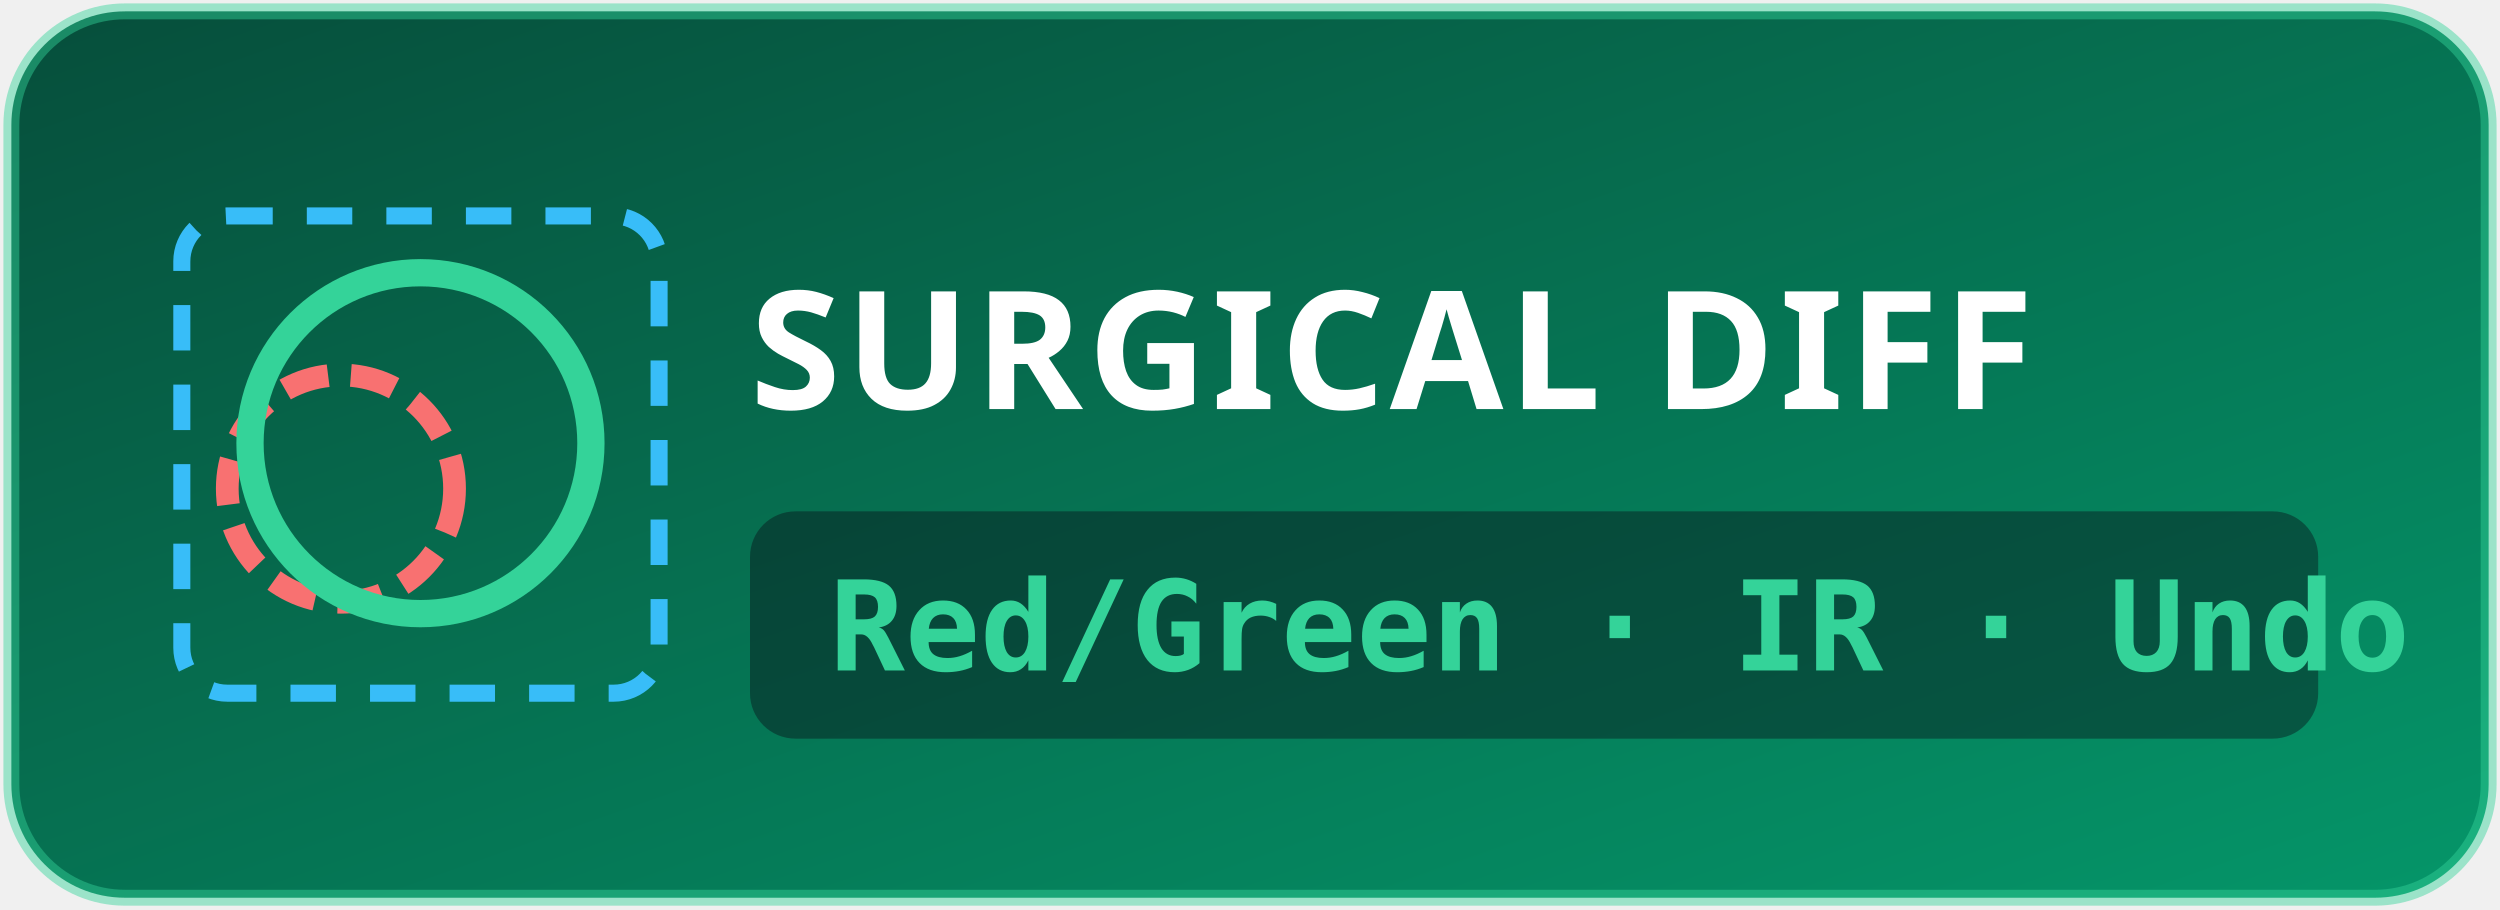
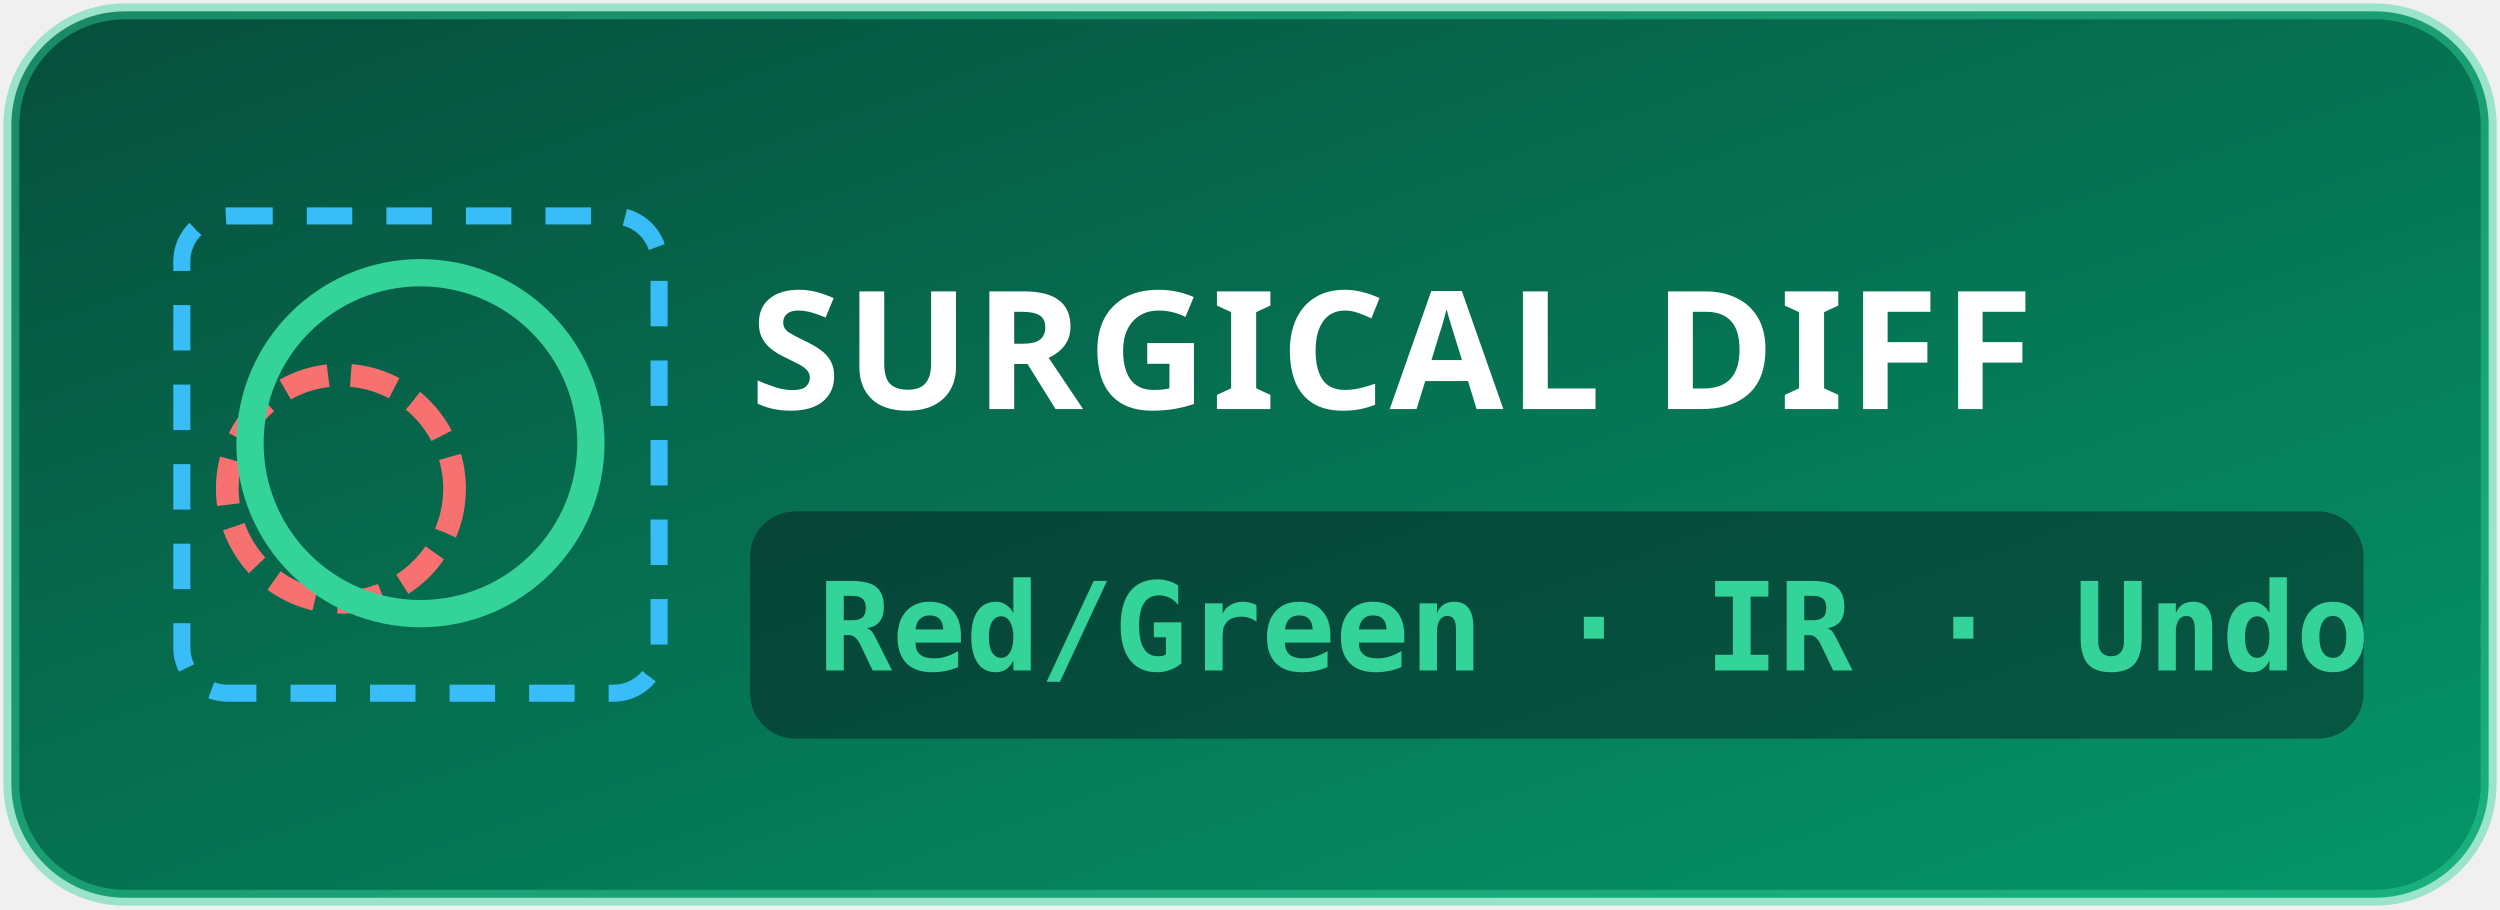
<svg xmlns="http://www.w3.org/2000/svg" viewBox="0 0 220 80" width="220" height="80">
  <defs>
    <linearGradient id="g_card_surgical_diff_svg" x1="0%" y1="0%" x2="100%" y2="100%">
      <stop offset="0%" stop-color="#064e3b" />
      <stop offset="100%" stop-color="#059669" />
    </linearGradient>
  </defs>
  <rect x="1" y="1" width="218" height="78" rx="10" fill="url(#g_card_surgical_diff_svg)" stroke="#34d399" stroke-opacity="0.45" stroke-width="1.4" />
  <circle cx="30" cy="43" r="10" fill="none" stroke="#f87171" stroke-width="2" stroke-dasharray="4 2" />
  <circle cx="37" cy="39" r="15" fill="none" stroke="#34d399" stroke-width="2.4" />
  <rect x="16" y="19" width="42" height="42" rx="4" fill="none" stroke="#38bdf8" stroke-width="1.5" stroke-dasharray="4 3" />
-   <text x="66" y="36" font-family="'Segoe UI', -apple-system, BlinkMacSystemFont, sans-serif" font-size="14.5" font-weight="800" fill="#ffffff" letter-spacing="0.4">SURGICAL DIFF</text>
-   <rect x="66" y="45" width="138" height="20" rx="4" fill="#090d16" fill-opacity="0.42" />
-   <text x="73" y="59" font-family="Consolas, 'JetBrains Mono', monospace" font-size="11" font-weight="600" fill="#34d399">Red/Green · IR · Undo</text>
+   <text x="66" y="36" font-family="Segoe UI, -apple-system, BlinkMacSystemFont, sans-serif" font-size="14.5" font-weight="800" fill="#ffffff" letter-spacing="0.4">SURGICAL DIFF</text>
+   <rect x="66" y="45" width="142" height="20" rx="4" fill="#090d16" fill-opacity="0.42" />
+   <text x="72" y="59" font-family="Consolas, monospace" font-size="10.8" font-weight="600" fill="#34d399">Red/Green · IR · Undo</text>
</svg>
